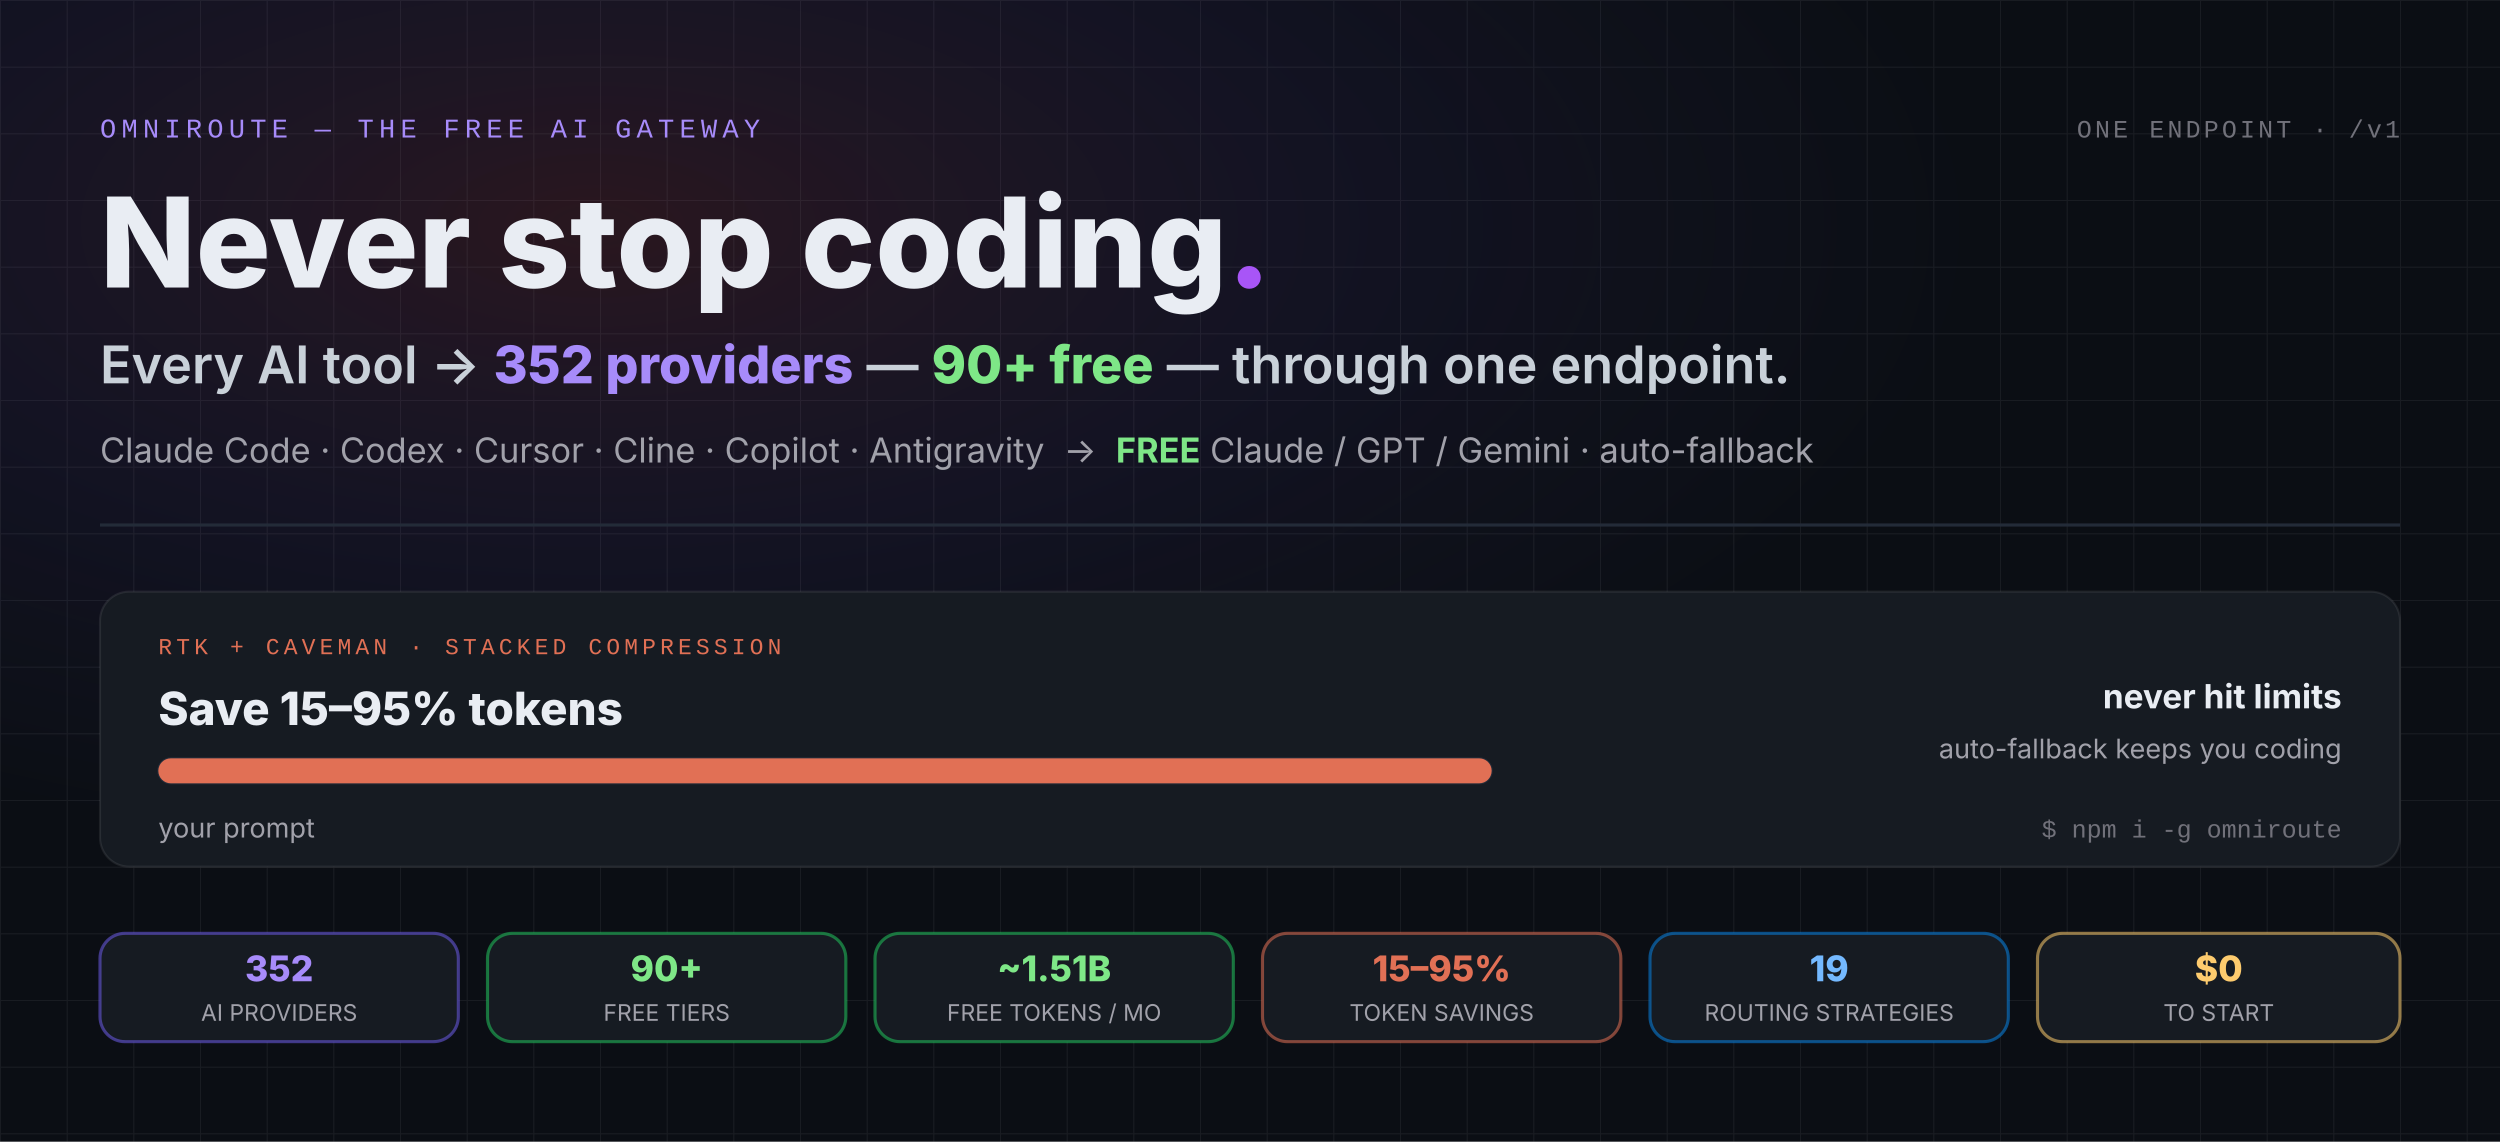
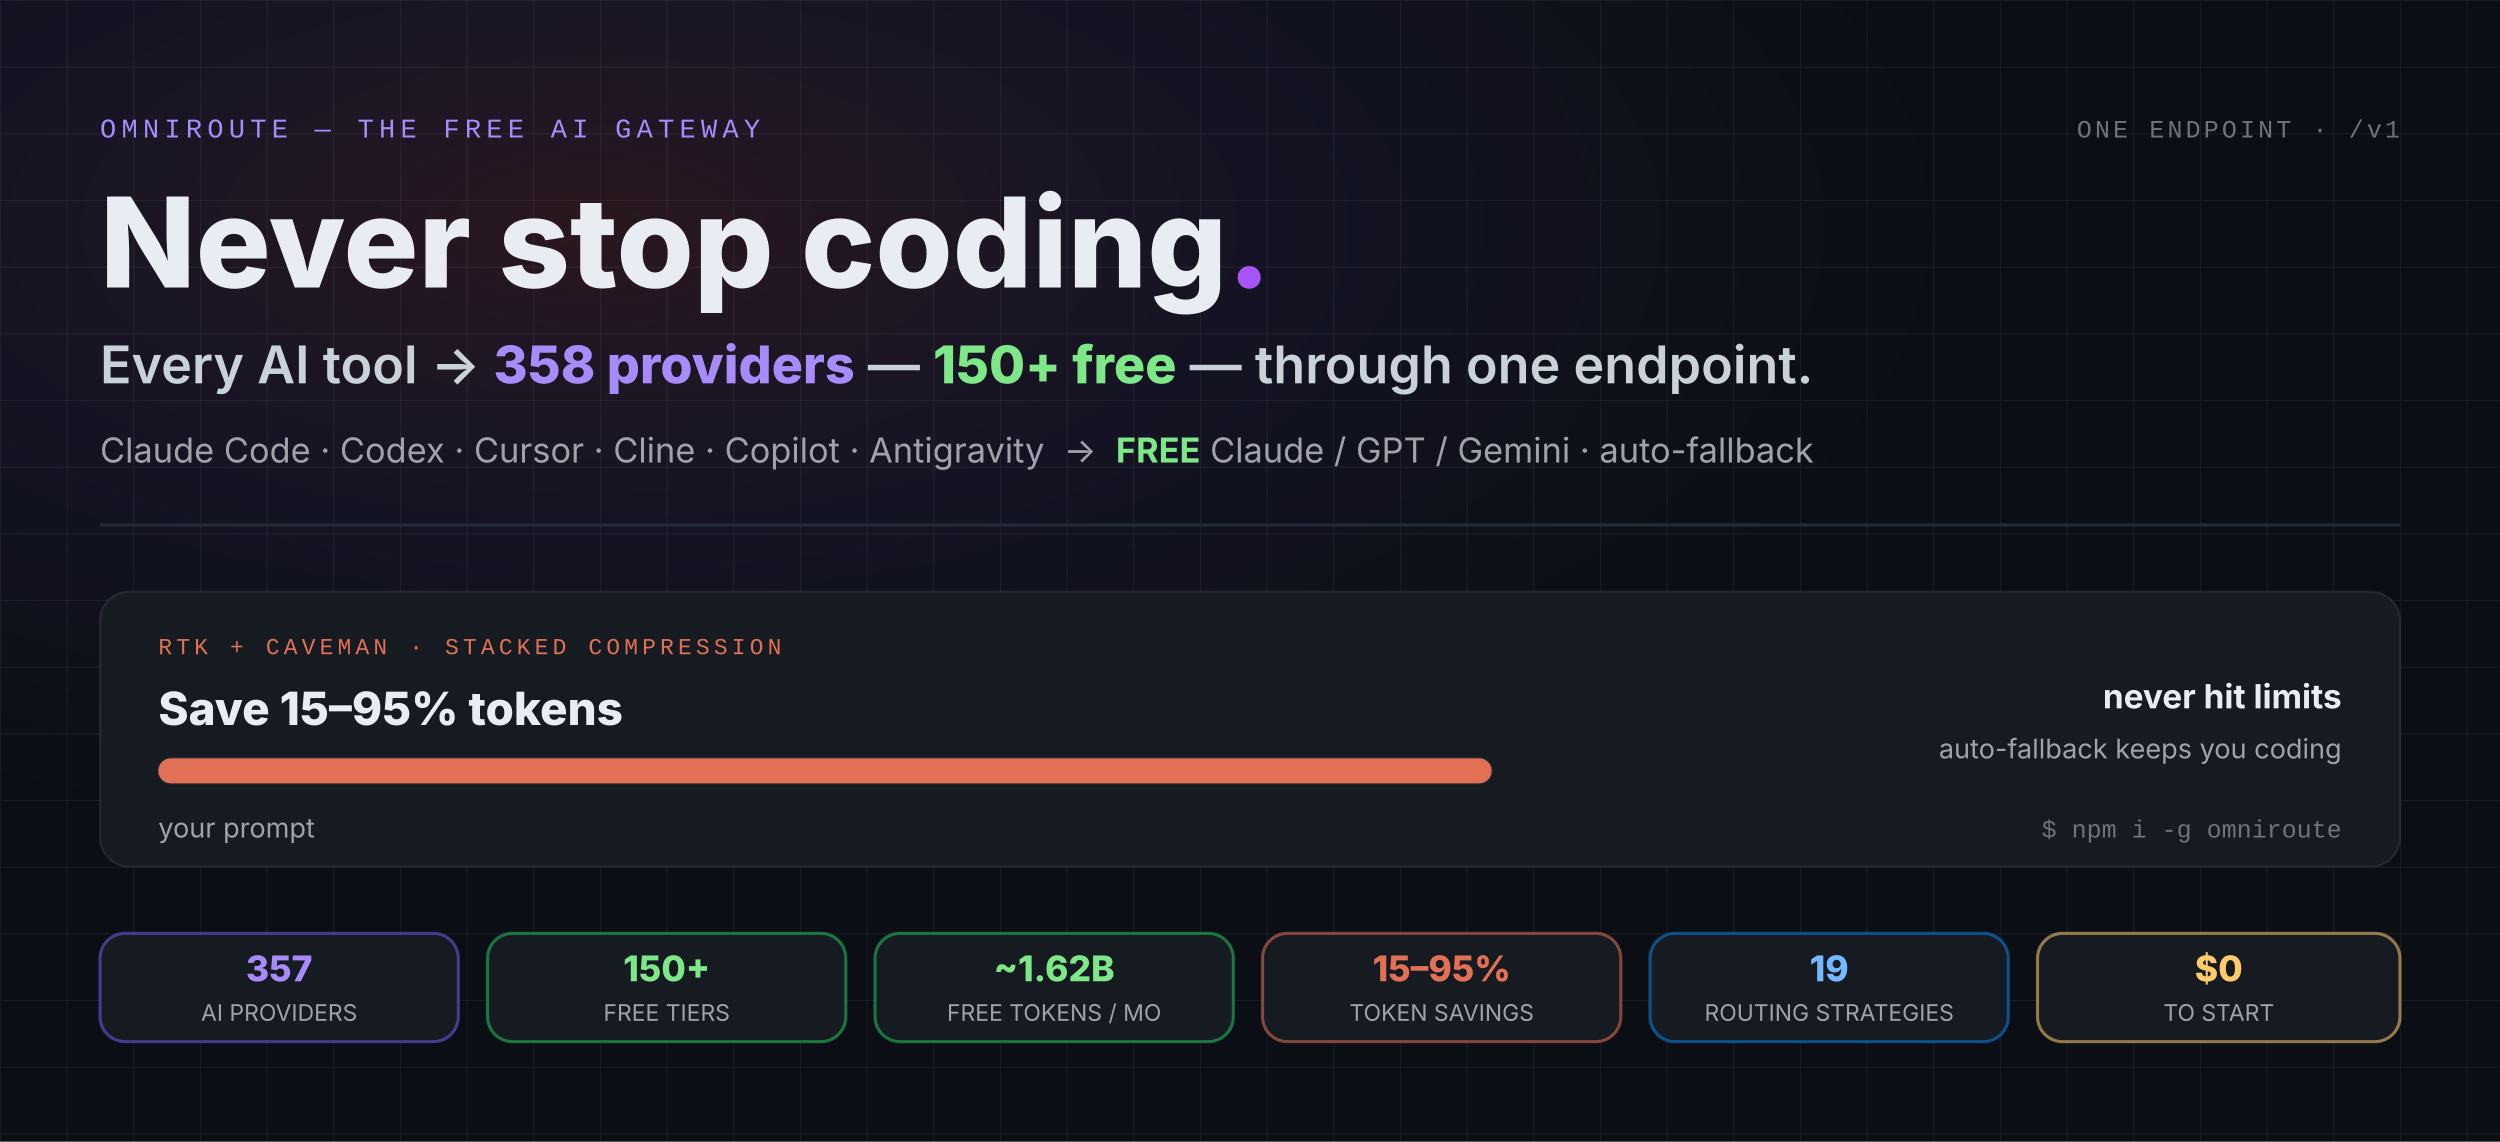
- <svg xmlns="http://www.w3.org/2000/svg" viewBox="0 0 1200 548" role="img" aria-label="OmniRoute hero: Never stop coding. Every AI tool to 352 providers — 90+ free — through one endpoint. Claude Code, Codex, Cursor, Cline, Copilot and Antigravity into free Claude, GPT and Gemini with auto-fallback. RTK + Caveman stacked compression saves 15 to 95 percent of tokens — about 89 percent average on tool-heavy sessions — so you never hit limits. Stats: 352 AI providers, 90+ free tiers, about 1.51B free tokens per month, 15 to 95 percent token savings, 19 routing strategies, zero dollars to start.">
+ <svg xmlns="http://www.w3.org/2000/svg" viewBox="0 0 1200 548" role="img" aria-label="OmniRoute hero: Never stop coding. Every AI tool to 358 providers — 150+ free — through one endpoint. Claude Code, Codex, Cursor, Cline, Copilot and Antigravity into free Claude, GPT and Gemini with auto-fallback. RTK + Caveman stacked compression saves 15 to 95 percent of tokens — about 89 percent average on tool-heavy sessions — so you never hit limits. Stats: 358 AI providers, 150+ free tiers, about 1.62B free tokens per month, 15 to 95 percent token savings, 20 routing strategies, zero dollars to start.">
  <defs>
    <pattern id="gridPaperH" width="32" height="32" patternUnits="userSpaceOnUse">
      <path d="M 32 0 L 0 0 0 32" fill="none" stroke="#ffffff" stroke-opacity="0.06" stroke-width="1" />
    </pattern>
    <radialGradient id="bgGlowH" cx="24%" cy="20%" r="55%">
      <stop offset="0%" stop-color="#e54d5e" stop-opacity="0.14" />
      <stop offset="55%" stop-color="#8b5cf6" stop-opacity="0.06" />
      <stop offset="100%" stop-color="#6366f1" stop-opacity="0" />
    </radialGradient>
    <linearGradient id="gradBrandH" x1="0" y1="0" x2="1" y2="1">
      <stop offset="0%" stop-color="#e54d5e" />
      <stop offset="100%" stop-color="#a855f7" />
    </linearGradient>
    <path id="dividerPathH" d="M 48,252 L 1152,252" />
  </defs>
  <rect width="1200" height="548" fill="#0b0e14" />
  <rect width="1200" height="548" fill="url(#gridPaperH)" />
  <rect width="1200" height="548" fill="url(#bgGlowH)" />
  <text x="48" y="66" font-family="Consolas, 'Courier New', monospace" font-size="13" letter-spacing="2.5" fill="#a78bfa">OMNIROUTE — THE FREE AI GATEWAY</text>
  <text x="1152" y="66" text-anchor="end" font-family="Consolas, 'Courier New', monospace" font-size="12" letter-spacing="1.5" fill="#71717a">ONE ENDPOINT · /v1</text>
  <text x="48" y="138" font-family="Inter, 'Segoe UI', Arial, Helvetica, system-ui, sans-serif" font-size="60" font-weight="800" fill="#e9edf3">Never stop coding<tspan fill="#a855f7">.</tspan>
  </text>
-   <text x="48" y="184" font-family="Inter, 'Segoe UI', Arial, Helvetica, system-ui, sans-serif" font-size="25" font-weight="600" fill="#c9d1d9">Every AI tool → <tspan fill="#a78bfa" font-weight="800">352 providers</tspan> — <tspan fill="#7ee787" font-weight="800">90+ free</tspan> — through one endpoint.</text>
+   <text x="48" y="184" font-family="Inter, 'Segoe UI', Arial, Helvetica, system-ui, sans-serif" font-size="25" font-weight="600" fill="#c9d1d9">Every AI tool → <tspan fill="#a78bfa" font-weight="800">358 providers</tspan> — <tspan fill="#7ee787" font-weight="800">150+ free</tspan> — through one endpoint.</text>
  <text x="48" y="222" font-family="Inter, 'Segoe UI', Arial, Helvetica, system-ui, sans-serif" font-size="16.5" fill="#a1a1aa">Claude Code · Codex · Cursor · Cline · Copilot · Antigravity  →  <tspan fill="#7ee787" font-weight="700">FREE</tspan> Claude / GPT / Gemini · auto-fallback</text>
  <line x1="48" y1="252" x2="1152" y2="252" stroke="#232b38" stroke-width="1.5" />
  <circle r="4" fill="url(#gradBrandH)" opacity="0">
    <animateMotion dur="6s" repeatCount="indefinite" keyPoints="0;1" keyTimes="0;1" calcMode="linear">
      <mpath href="#dividerPathH" />
    </animateMotion>
    <animate attributeName="opacity" values="0;0.9;0.9;0" keyTimes="0;0.08;0.6;0.75" dur="6s" repeatCount="indefinite" />
  </circle>
  <g>
    <rect x="48" y="284" width="1104" height="132" rx="14" fill="#161b22" stroke="#ffffff" stroke-opacity="0.08" stroke-width="1" />
    <text x="76" y="314" font-family="Consolas, 'Courier New', monospace" font-size="11" letter-spacing="2" fill="#e17055">RTK + CAVEMAN · STACKED COMPRESSION</text>
    <text x="76" y="348" font-family="Inter, 'Segoe UI', Arial, Helvetica, system-ui, sans-serif" font-size="22" font-weight="800" fill="#e9edf3">Save 15–95% tokens</text>
    <rect x="76" y="364" width="640" height="12" rx="6" fill="#0b0e14" stroke="#232b38" stroke-width="1" />
    <rect x="76" y="364" width="640" height="12" rx="6" fill="#e17055">
      <animate attributeName="width" values="640;640;70;70;640" keyTimes="0;0.12;0.5;0.88;1" dur="8s" repeatCount="indefinite" calcMode="spline" keySplines="0.4 0 0.2 1;0.4 0 0.2 1;0.4 0 0.2 1;0.4 0 0.2 1" />
    </rect>
    <text x="76" y="402" font-family="Inter, 'Segoe UI', Arial, Helvetica, system-ui, sans-serif" font-size="13" fill="#a1a1aa">your prompt
      <animate attributeName="opacity" values="1;1;0;0;1" keyTimes="0;0.12;0.35;0.88;1" dur="8s" repeatCount="indefinite" calcMode="discrete" />
    </text>
    <text x="76" y="402" font-family="Inter, 'Segoe UI', Arial, Helvetica, system-ui, sans-serif" font-size="13" font-weight="700" fill="#e17055" opacity="0">−89% avg on tool-heavy sessions
      <animate attributeName="opacity" values="0;0;1;1;0" keyTimes="0;0.35;0.36;0.88;1" dur="8s" repeatCount="indefinite" calcMode="discrete" />
    </text>
    <text x="1124" y="340" text-anchor="end" font-family="Inter, 'Segoe UI', Arial, Helvetica, system-ui, sans-serif" font-size="16" font-weight="700" fill="#e9edf3">never hit limits</text>
    <text x="1124" y="364" text-anchor="end" font-family="Inter, 'Segoe UI', Arial, Helvetica, system-ui, sans-serif" font-size="13" fill="#a1a1aa">auto-fallback keeps you coding</text>
    <text x="1124" y="402" text-anchor="end" font-family="Consolas, 'Courier New', monospace" font-size="12" fill="#71717a">$ npm i -g omniroute</text>
  </g>
  <g font-family="Inter, 'Segoe UI', Arial, Helvetica, system-ui, sans-serif" text-anchor="middle">
    <rect x="48" y="448" width="172" height="52" rx="12" fill="#161b22" stroke="#6c5ce7" stroke-opacity="0.55" stroke-width="1.5" />
-     <text x="134" y="471" font-size="17" font-weight="800" fill="#a78bfa">352</text>
+     <text x="134" y="471" font-size="17" font-weight="800" fill="#a78bfa">357</text>
    <text x="134" y="490" font-size="11" fill="#a1a1aa">AI PROVIDERS</text>
    <rect x="234" y="448" width="172" height="52" rx="12" fill="#161b22" stroke="#22c55e" stroke-opacity="0.55" stroke-width="1.5" />
-     <text x="320" y="471" font-size="17" font-weight="800" fill="#7ee787">90+</text>
+     <text x="320" y="471" font-size="17" font-weight="800" fill="#7ee787">150+</text>
    <text x="320" y="490" font-size="11" fill="#a1a1aa">FREE TIERS</text>
    <rect x="420" y="448" width="172" height="52" rx="12" fill="#161b22" stroke="#22c55e" stroke-opacity="0.55" stroke-width="1.5" />
-     <text x="506" y="471" font-size="17" font-weight="800" fill="#7ee787">~1.51B</text>
+     <text x="506" y="471" font-size="17" font-weight="800" fill="#7ee787">~1.62B</text>
    <text x="506" y="490" font-size="11" fill="#a1a1aa">FREE TOKENS / MO</text>
    <rect x="606" y="448" width="172" height="52" rx="12" fill="#161b22" stroke="#e17055" stroke-opacity="0.55" stroke-width="1.5" />
    <text x="692" y="471" font-size="17" font-weight="800" fill="#e17055">15–95%</text>
    <text x="692" y="490" font-size="11" fill="#a1a1aa">TOKEN SAVINGS</text>
    <rect x="792" y="448" width="172" height="52" rx="12" fill="#161b22" stroke="#0984e3" stroke-opacity="0.55" stroke-width="1.5" />
    <text x="878" y="471" font-size="17" font-weight="800" fill="#74b9ff">19</text>
    <text x="878" y="490" font-size="11" fill="#a1a1aa">ROUTING STRATEGIES</text>
    <rect x="978" y="448" width="174" height="52" rx="12" fill="#161b22" stroke="#fdcb6e" stroke-opacity="0.55" stroke-width="1.5" />
    <text x="1065" y="471" font-size="17" font-weight="800" fill="#fdcb6e">$0</text>
    <text x="1065" y="490" font-size="11" fill="#a1a1aa">TO START</text>
  </g>
</svg>
